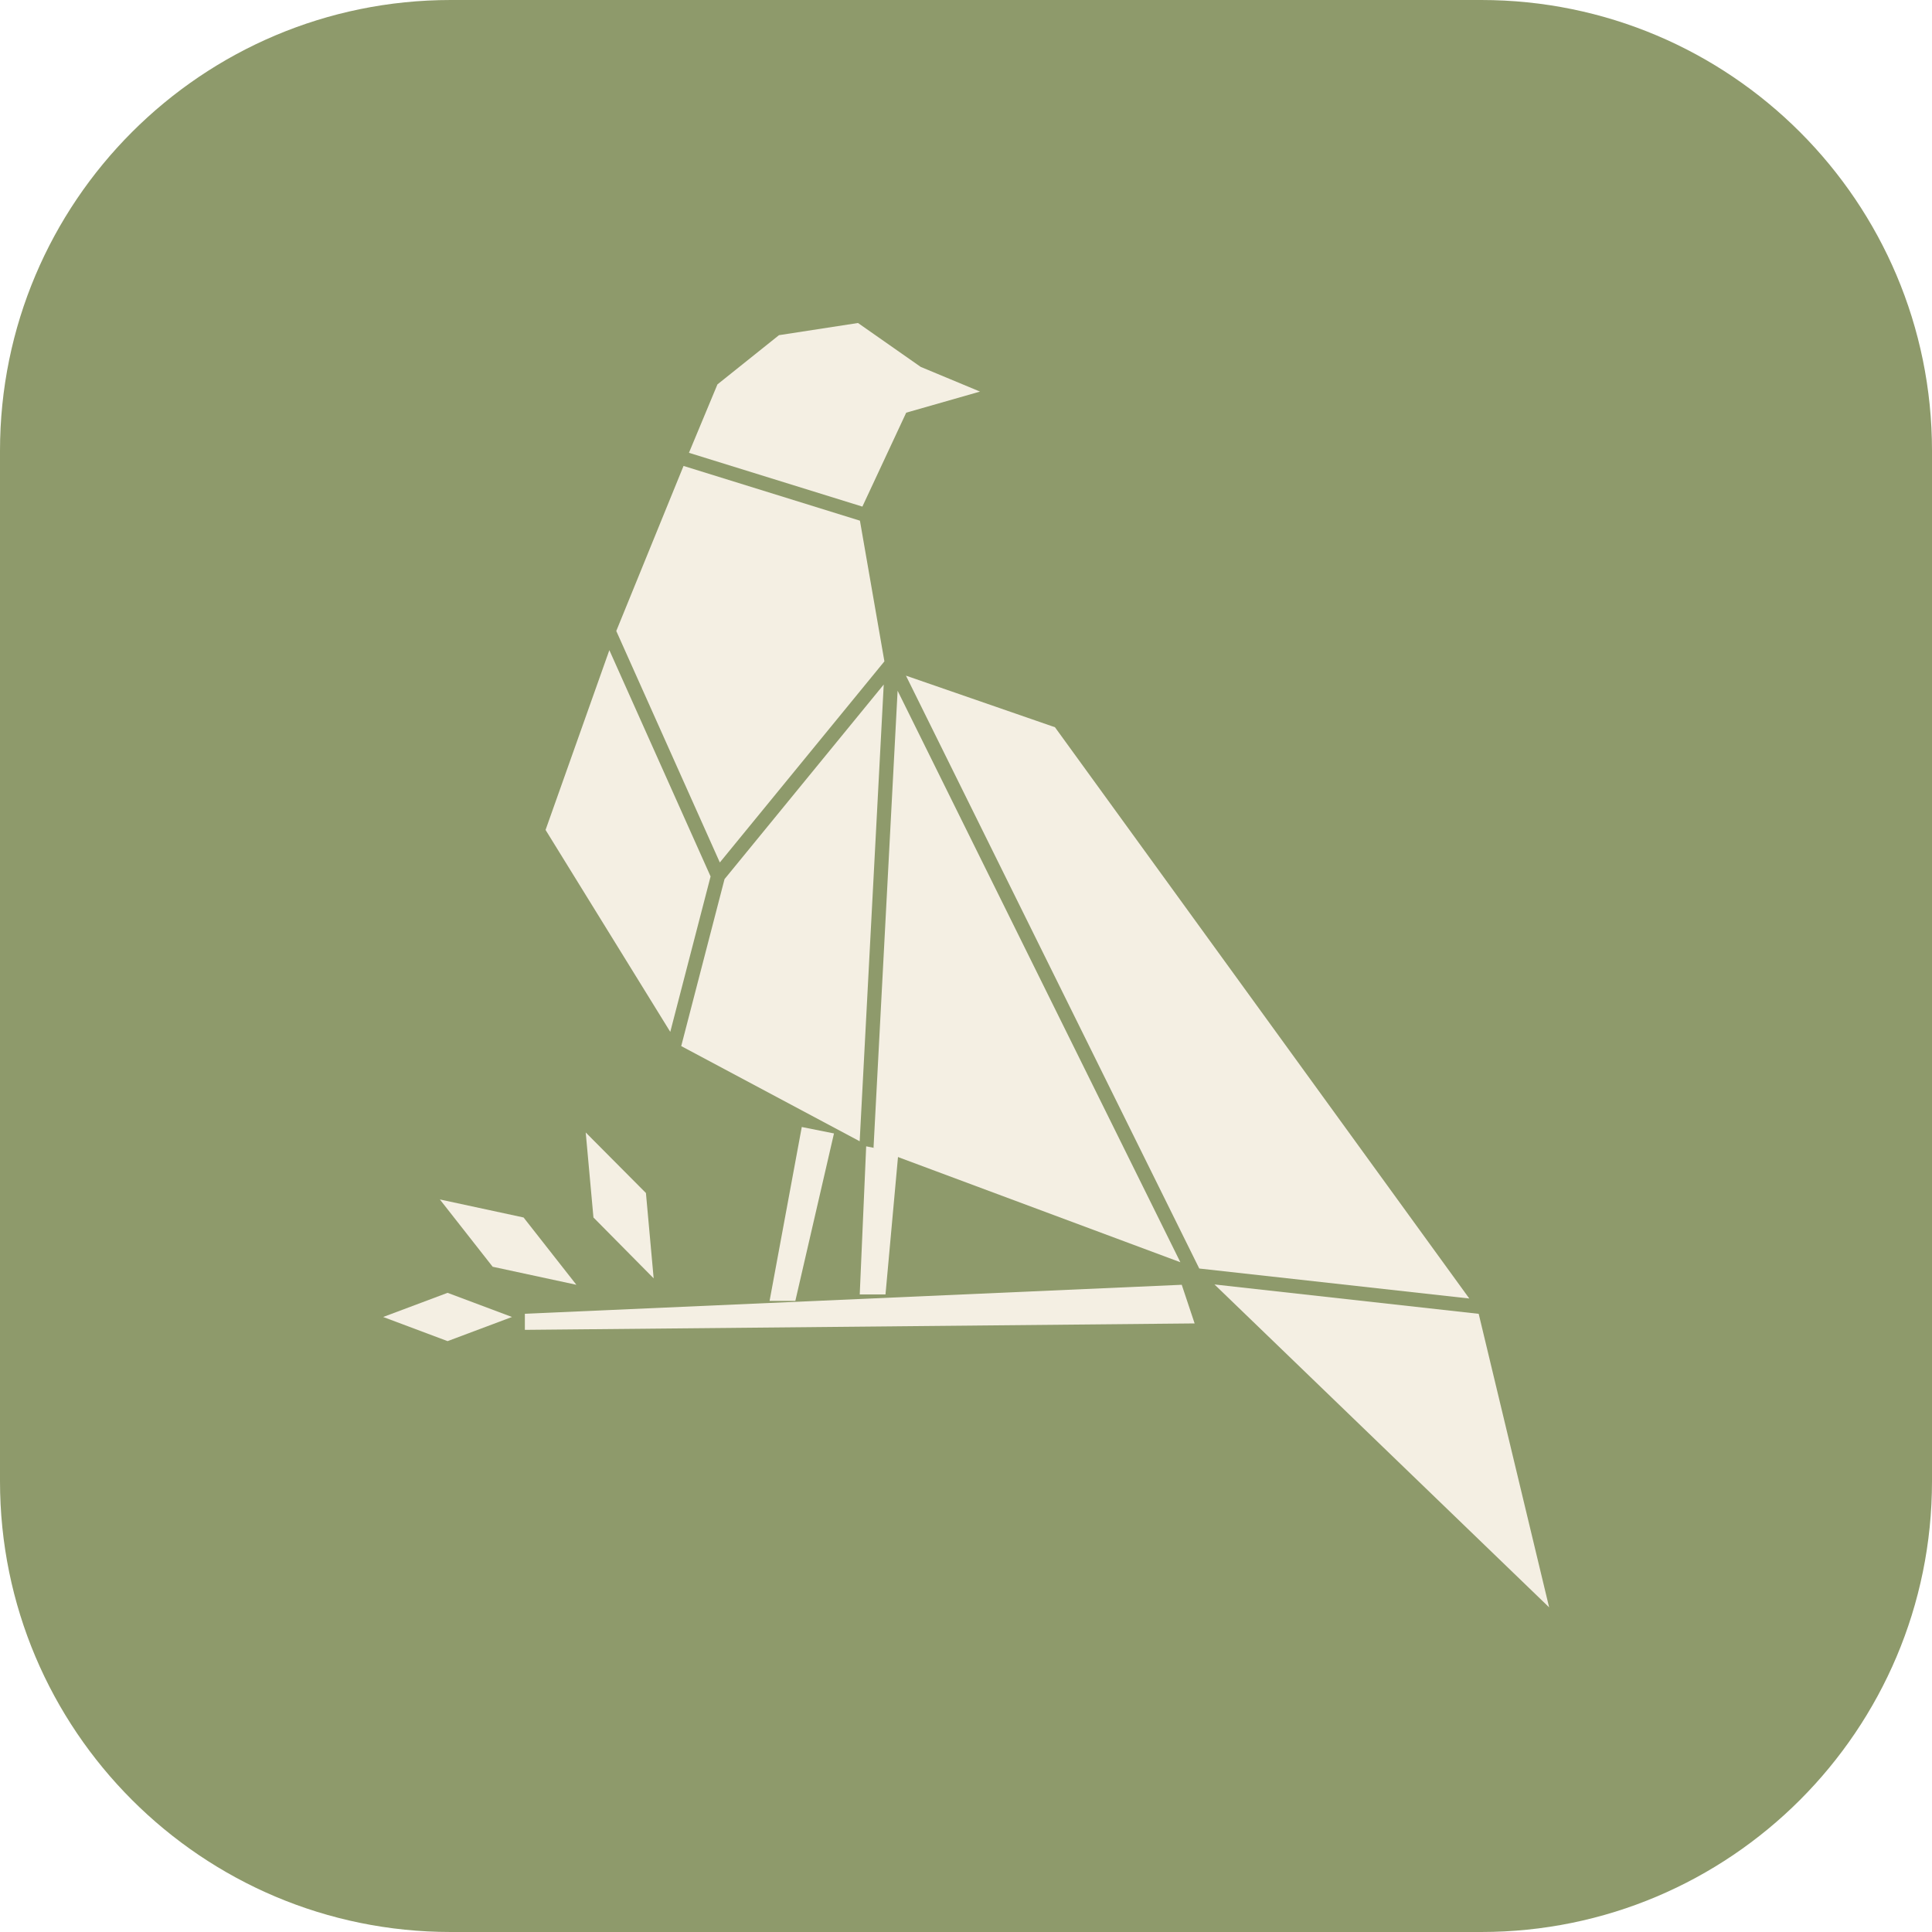
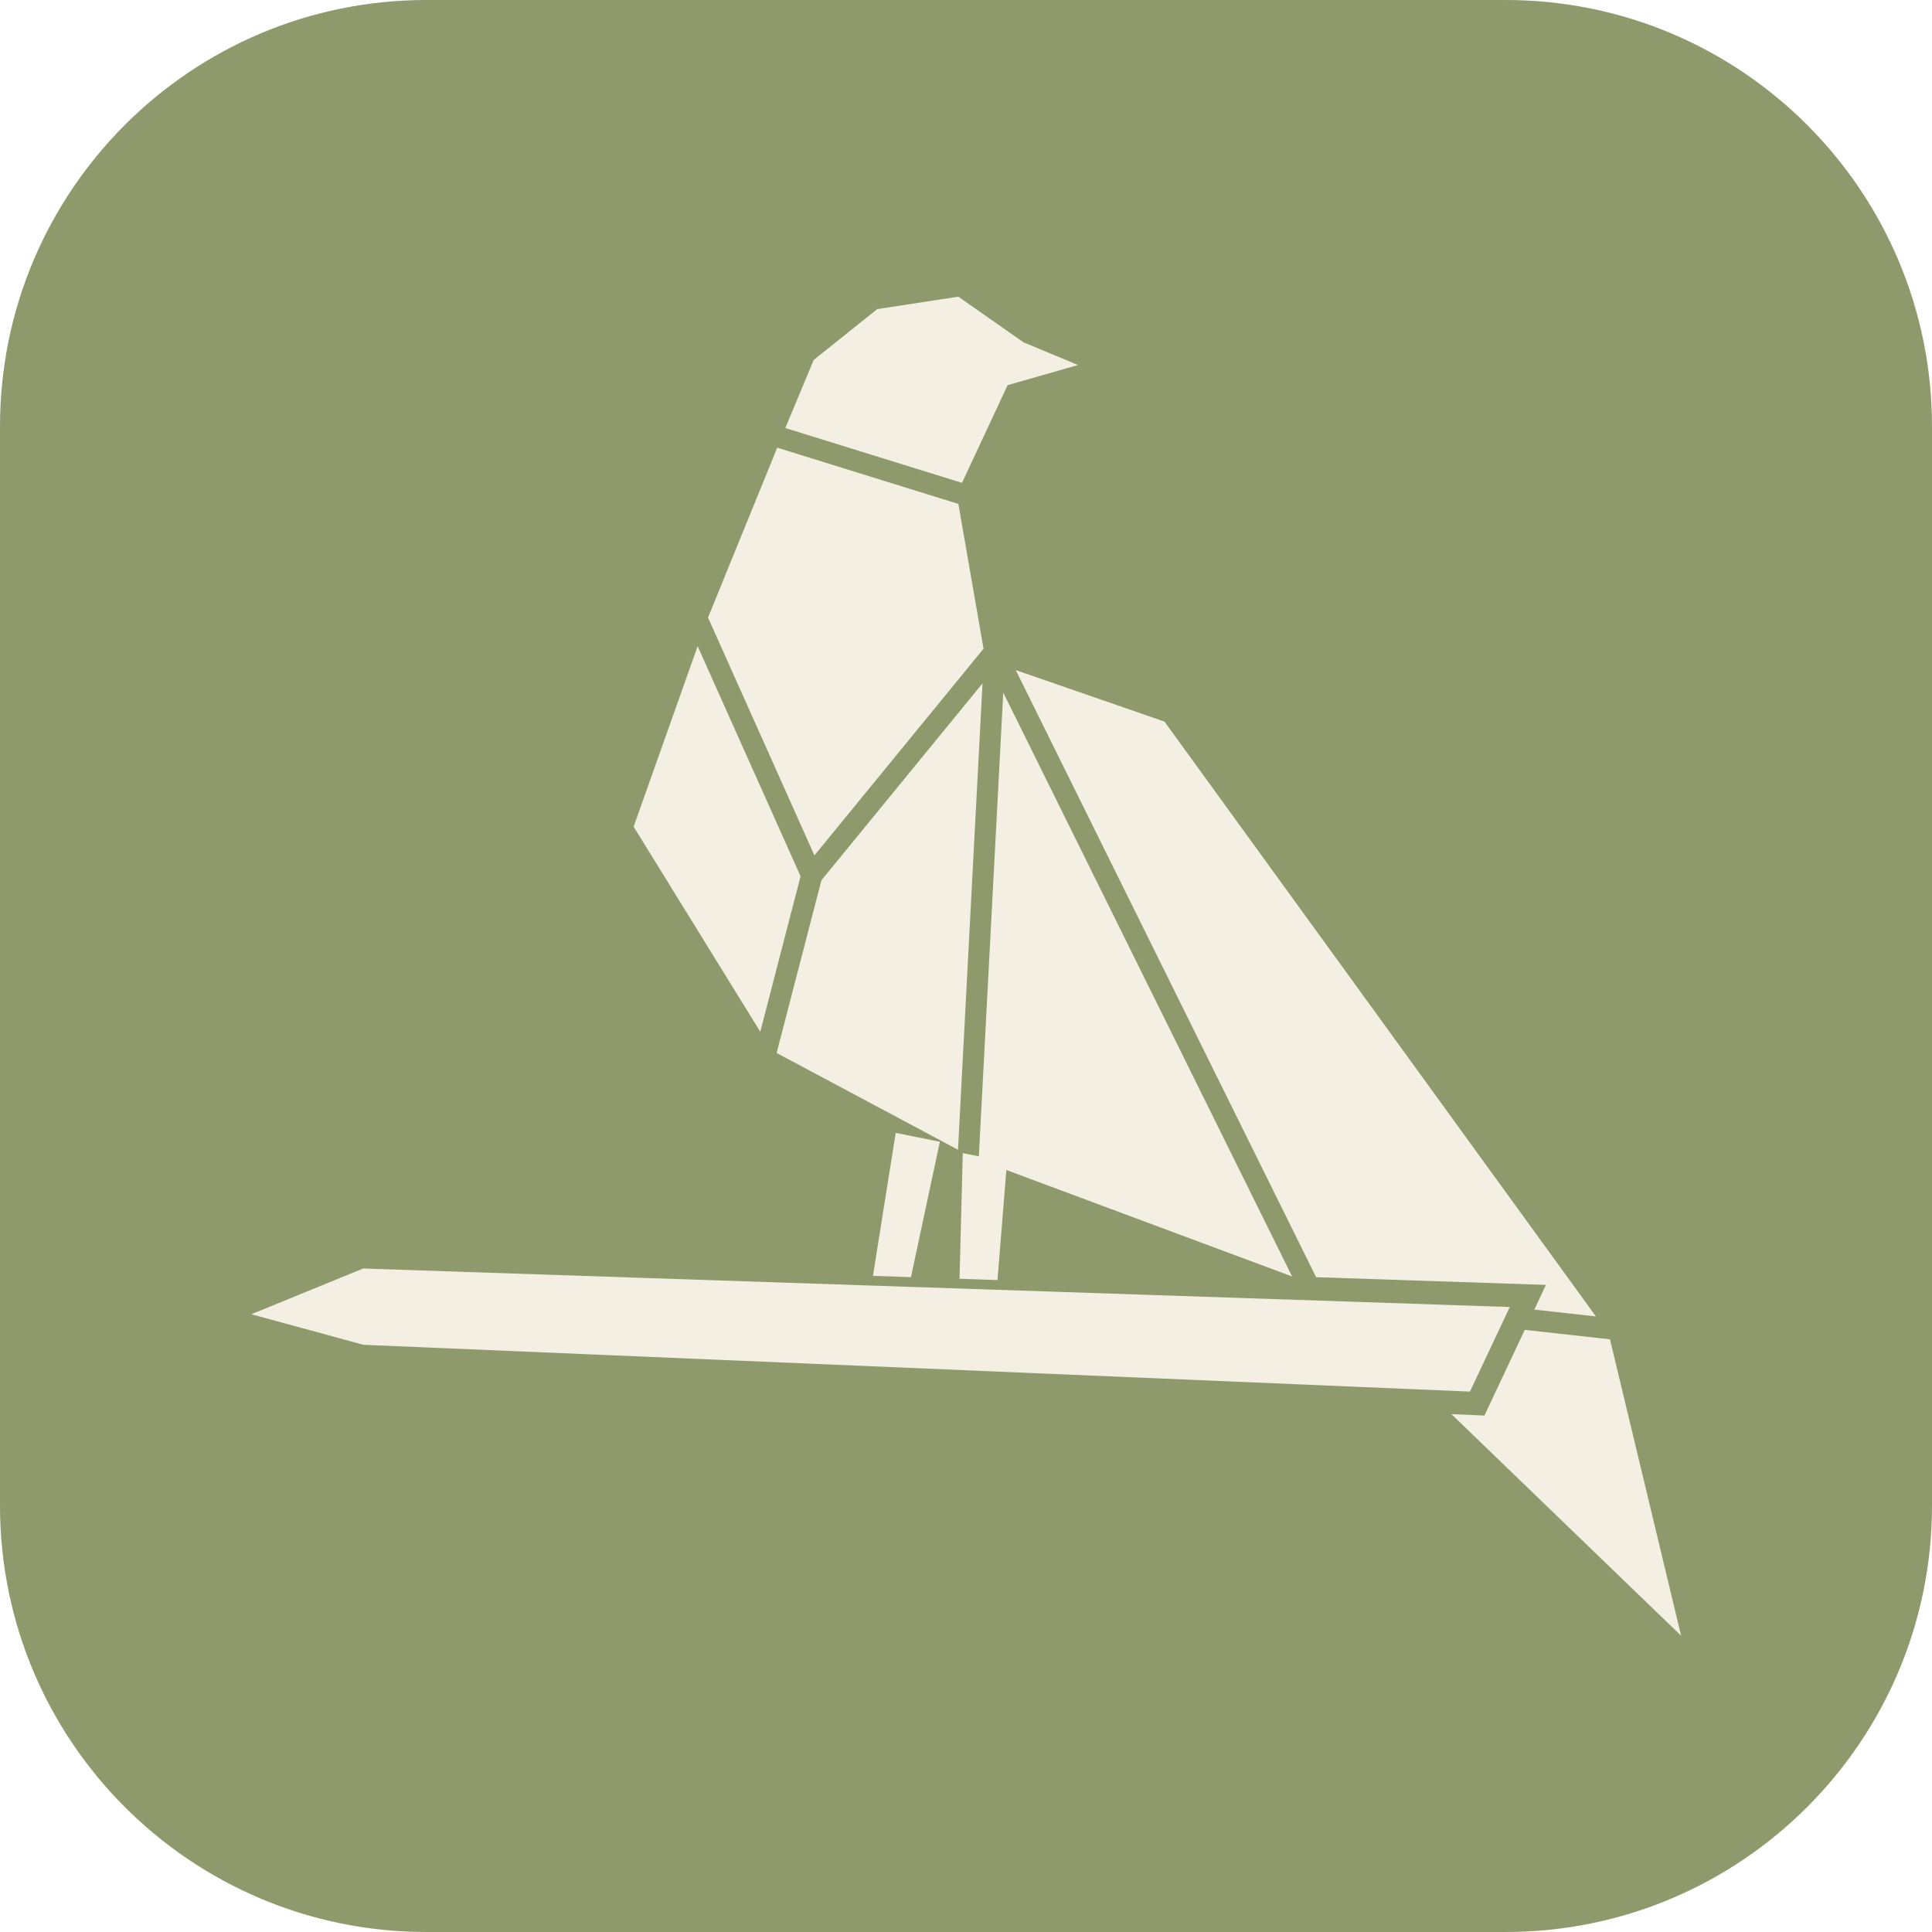
- <svg xmlns="http://www.w3.org/2000/svg" viewBox="60 60 480 480">
-   <rect x="60" y="60" width="480" height="480" rx="112" fill="#8E9A6B" />
+ <svg xmlns="http://www.w3.org/2000/svg" width="512" height="512" viewBox="0 0 512 512" fill="none">
+   <rect width="512" height="512" rx="113" fill="#8E9A6B" />
  <g fill="#F4EFE3">
-     <path d="M231.168 172.496L274.256 185.864L285.144 162.528L303.48 157.288L288.744 151.152L273.168 140.248L253.536 143.272L238.248 155.496L231.168 172.496Z" />
-     <path d="M229.824 175.76L213.112 216.768L238.84 274.28L279.728 224.312L273.648 189.36L229.824 175.76Z" />
-     <path d="M211.392 221.528L195.544 266.192L226.528 316.368L236.544 277.752L211.392 221.528Z" />
-     <path d="M240.008 278.416L229.248 319.896L273.584 343.544L279.56 230.072L240.008 278.416Z" />
-     <path d="M285.08 227.864L357.952 375.16L425.04 382.608L322.104 240.68L285.08 227.864Z" />
-     <path d="M283.008 231.608L277.024 345.2L353.256 373.6L283.008 231.608Z" />
-     <path d="M361.736 379.12L444.88 459.344L427.376 386.416L361.736 379.12Z" />
-     <path d="M259.2 340L267.2 341.6L257.6 383.2H251.2L259.2 340Z" />
-     <path d="M275.2 344.8L283.2 346.4L280 381.6H273.6L275.2 344.8Z" />
-     <path d="M190.4 386.4L353.6 379.2L356.8 388.8L190.4 390.4V386.4Z" />
-     <path d="M222.4 377.6L220.48 356.4L205.52 341.36L207.44 362.48L222.4 377.6Z" />
-     <path d="M203.2 379.2L190.08 362.48L169.28 358L182.4 374.72L203.2 379.2Z" />
-     <path d="M187.2 387.2L171.2 381.2L155.2 387.2L171.2 393.2L187.2 387.2Z" />
+     <path d="M254.944 127.962L267.027 102.067L285.691 96.733L271.261 90.726L253.967 78.62L232.463 81.922L215.642 95.386L208.118 113.432L254.944 127.962Z" />
+     <path d="M187.635 163.661L215.832 226.691L260.649 171.914L253.979 133.543L205.973 118.642L187.635 163.661Z" />
+     <path d="M167.917 219.078L201.481 273.428L212.16 232.227L184.884 171.252L167.917 219.078Z" />
+     <path d="M205.816 279.054L253.878 304.691L260.379 181.1L217.685 233.283L205.816 279.054Z" />
+     <path d="M348.789 338.469L409.686 340.512L406.609 347.059L422.936 348.867L308.599 191.229L269.183 177.585L348.789 338.469Z" />
+     <path d="M259.358 307.33L342.354 338.255H342.41L265.871 183.548L259.358 307.33Z" />
+     <path d="M445.519 433.492L426.664 354.931L404.082 352.427L393.392 375.133L384.644 374.762L445.519 433.492Z" />
+     <path d="M249.071 302.58L237.37 300.233L231.34 338.121L241.413 338.458L249.071 302.58Z" />
+     <path d="M266.87 307.936L255.147 305.589L254.282 338.896L264.343 339.232L266.87 307.936Z" />
+     <path d="M96.239 336.167L66.605 348.283L96.284 356.38L157.114 358.951L389.551 368.788L400.107 346.374L168.467 338.592L96.239 336.167Z" />
  </g>
</svg>
